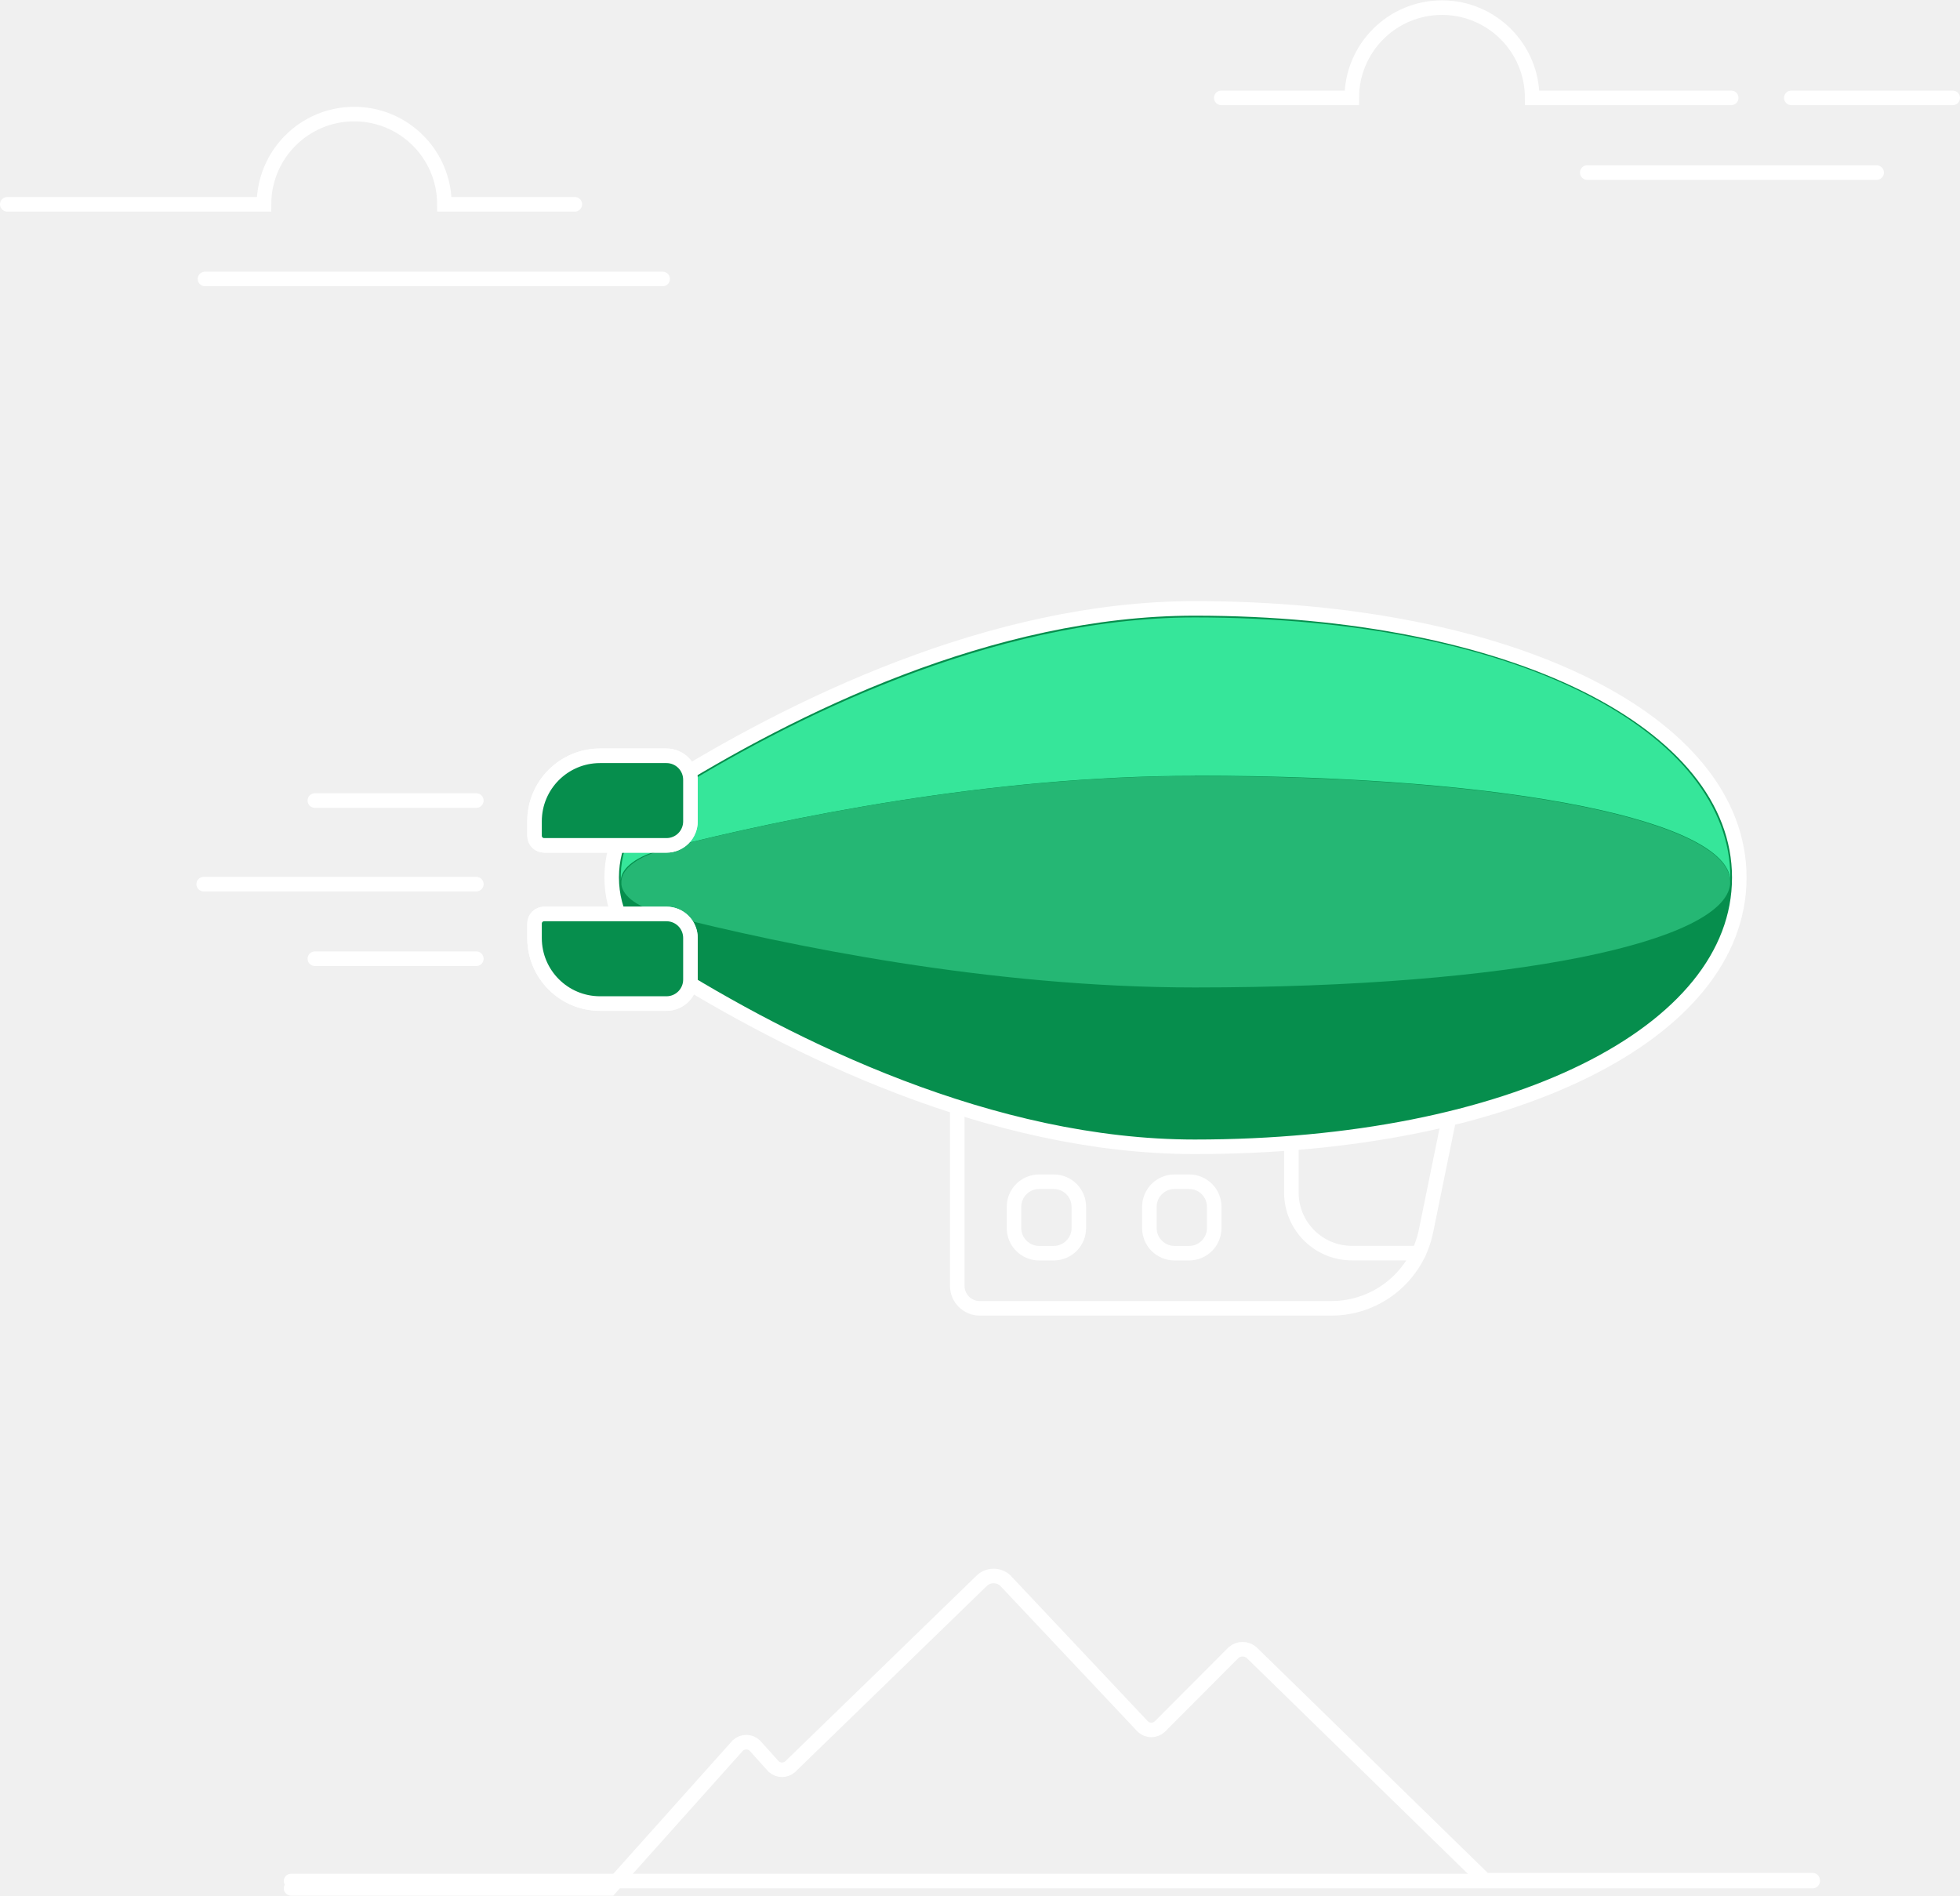
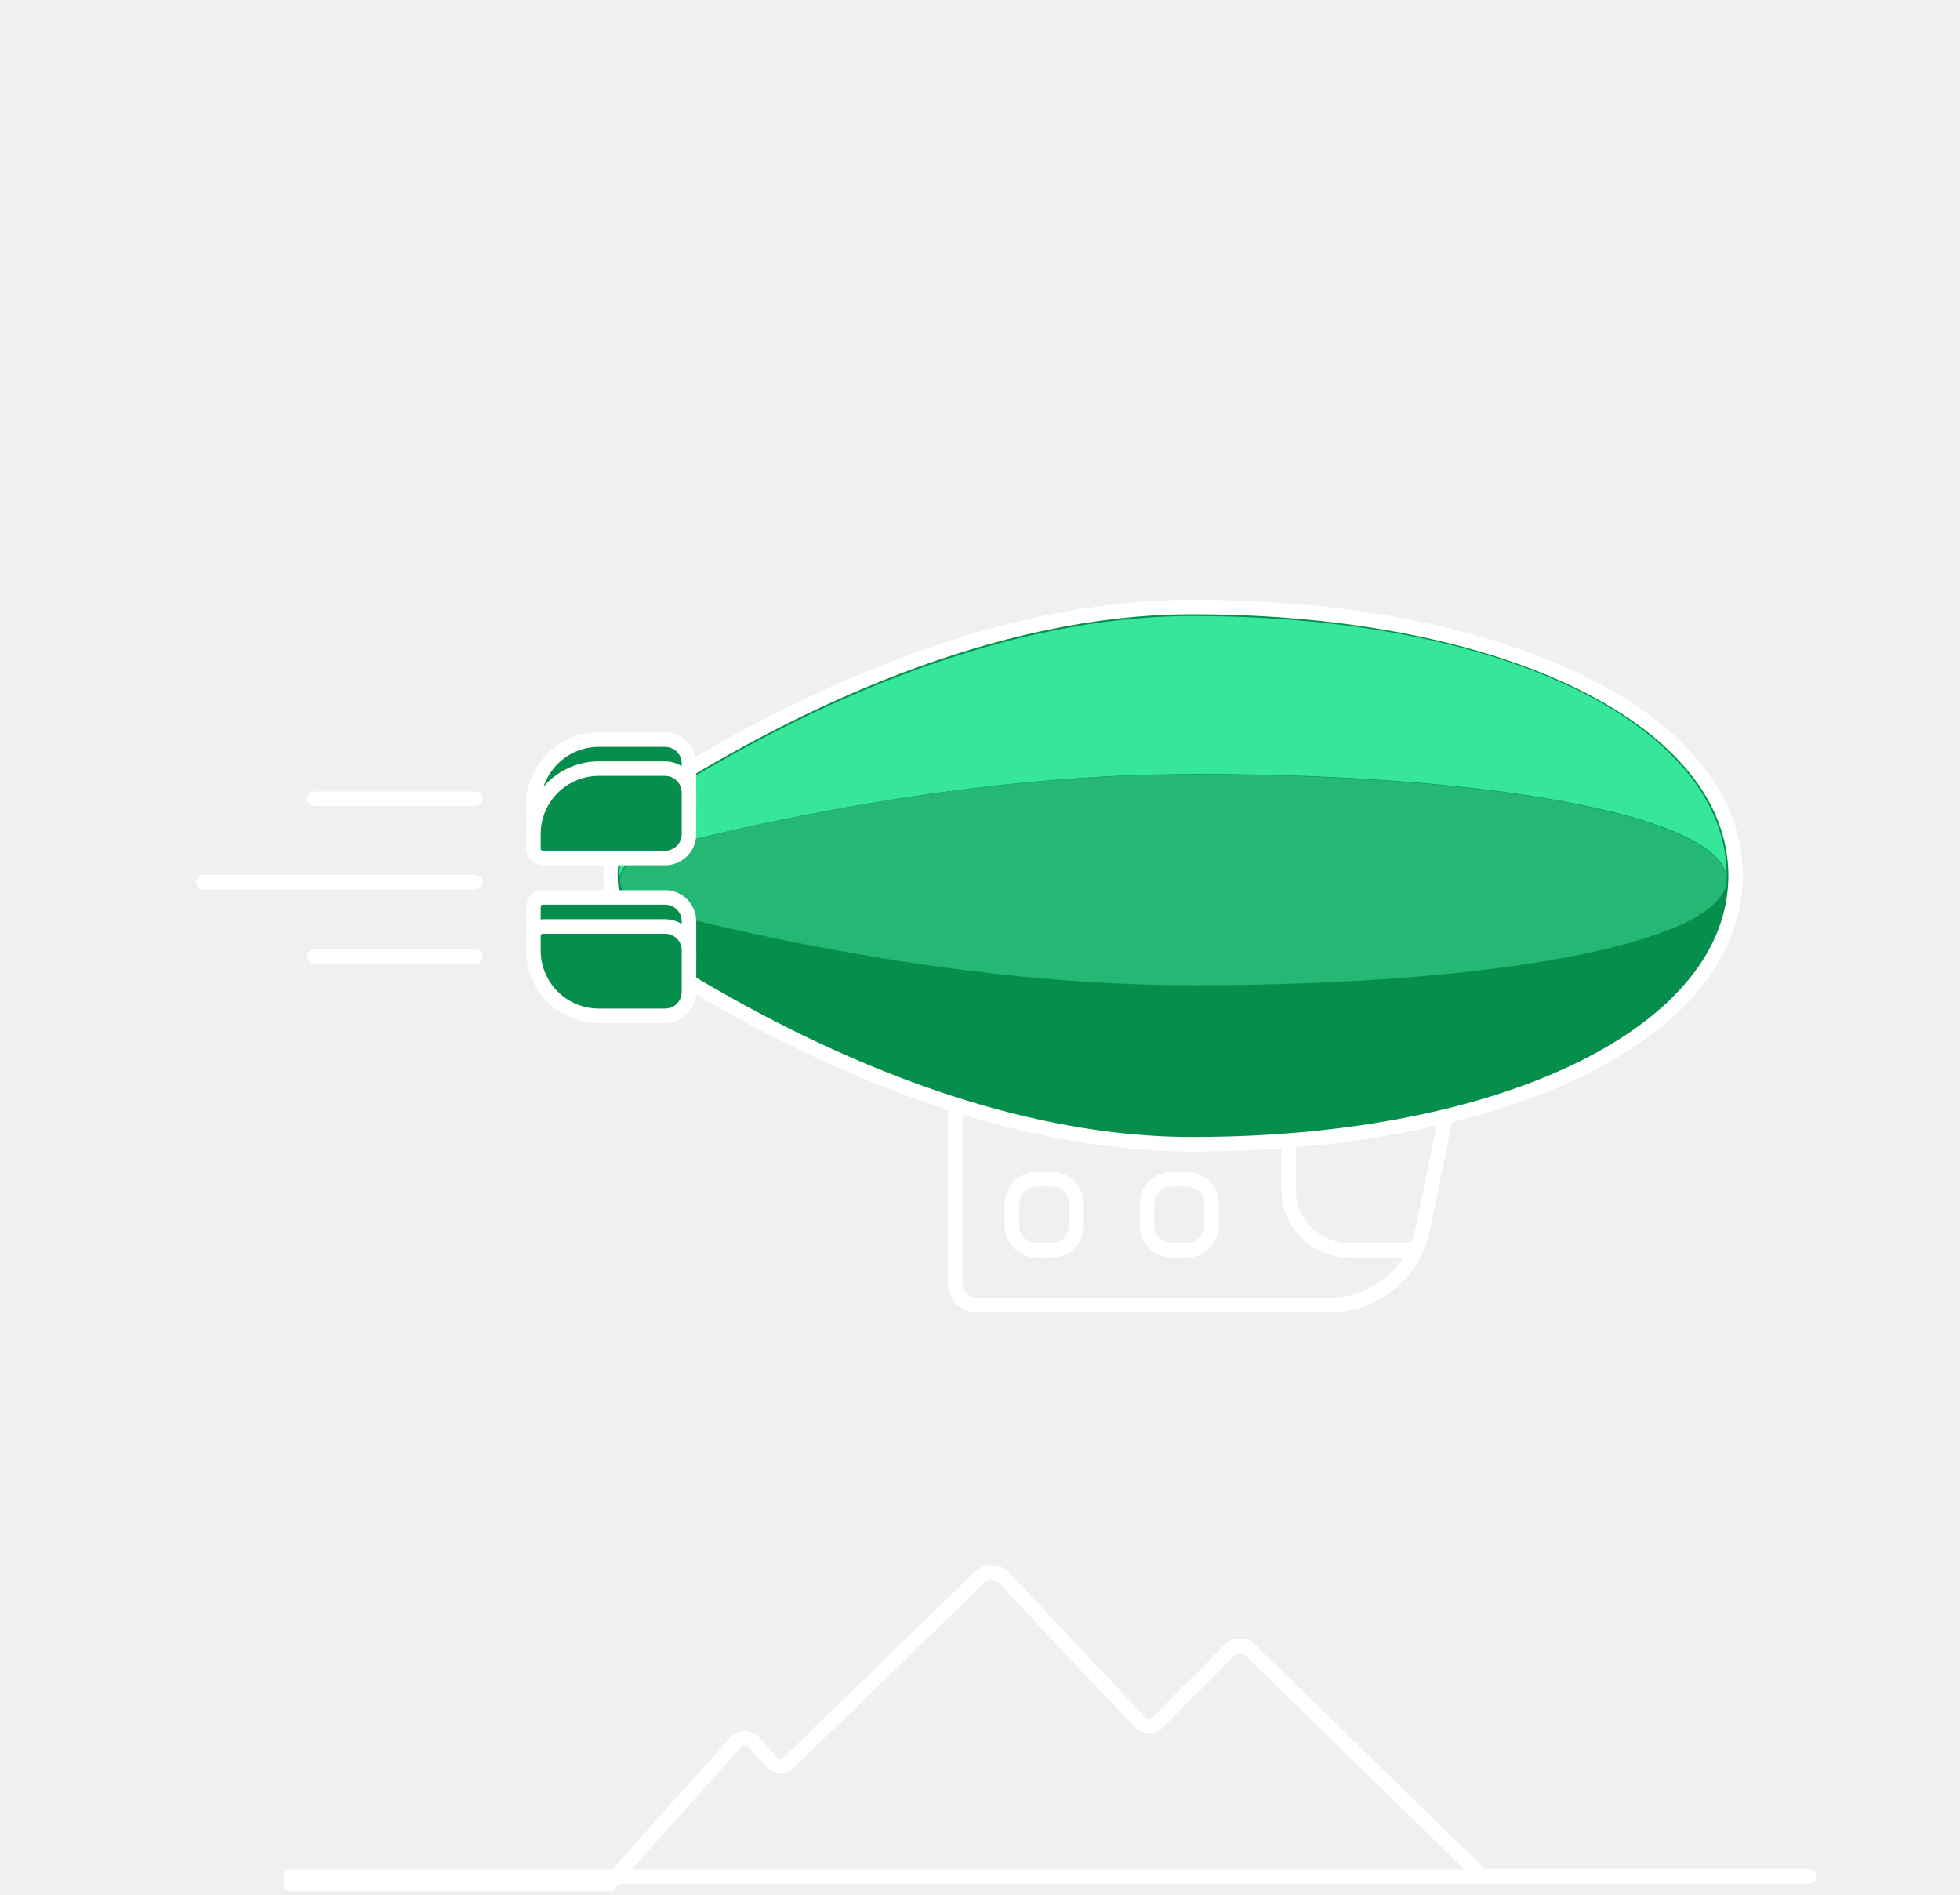
- <svg xmlns="http://www.w3.org/2000/svg" viewBox="0 0 269.43 260.54">
-   <path d="M175.44,249.28h48.36a13.27,13.27,0,0,0,13-10.65l3.74-18.32H172.36v25.89A3.09,3.09,0,0,0,175.44,249.28Z" transform="translate(-40.77 -69.46)" fill="none" stroke="#fff" stroke-linecap="round" stroke-linejoin="round" stroke-width="2" />
-   <path d="M235.79,241.69h-9.22a8.31,8.31,0,0,1-8.28-8.31V220.31" transform="translate(-40.77 -69.46)" fill="none" stroke="#fff" stroke-linecap="round" stroke-miterlimit="10" stroke-width="2" />
-   <path d="M204.25,231.88h-2.05a3.45,3.45,0,0,0-3.43,3.45v2.92a3.45,3.45,0,0,0,3.43,3.45h2.05a3.45,3.45,0,0,0,3.43-3.45v-2.92A3.44,3.44,0,0,0,204.25,231.88Z" transform="translate(-40.77 -69.46)" fill="none" stroke="#fff" stroke-linecap="round" stroke-linejoin="round" stroke-width="2" />
-   <path d="M185.64,231.88h-2.05a3.45,3.45,0,0,0-3.43,3.45v2.92a3.45,3.45,0,0,0,3.43,3.45h2.05a3.45,3.45,0,0,0,3.43-3.45v-2.92A3.45,3.45,0,0,0,185.64,231.88Z" transform="translate(-40.77 -69.46)" fill="none" stroke="#fff" stroke-linecap="round" stroke-linejoin="round" stroke-width="2" />
-   <path d="M205,227.08c43.38,0,74.86-15.55,74.86-37s-31.48-37-74.86-37c-27.94,0-55.36,13.53-73.46,24.87a14.3,14.3,0,0,0,0,24.21c18.09,11.33,45.52,24.87,73.46,24.87" transform="translate(-40.77 -69.46)" fill="#068e4d" />
-   <path d="M205,227.08c43.38,0,74.86-15.55,74.86-37s-31.48-37-74.86-37c-27.94,0-55.36,13.53-73.46,24.87a14.3,14.3,0,0,0,0,24.21C149.63,213.54,177.06,227.08,205,227.08Z" transform="translate(-40.77 -69.46)" fill="none" stroke="#fff" stroke-width="2" />
-   <path d="M205,176.09c-28.23,0-56.07,5.76-72.81,10-3.95,1-6,2.66-6.08,4.34A12.93,12.93,0,0,1,132.18,179c16.74-10.5,44.58-24.68,72.81-24.68,44.81,0,73.64,16,73.64,35.75,0,0.12,0,.24,0,0.37-0.37-7.95-29.1-14.37-73.63-14.37" transform="translate(-40.77 -69.46)" fill="#36e69a" />
-   <path d="M132.18,195.12c16.74,4.27,44.58,10,72.81,10,44.14,0,72.75-6.32,73.6-14.18-0.86,19.34-29.45,34.86-73.6,34.86-28.23,0-56.07-14.19-72.81-24.68a12.88,12.88,0,0,1-6-10.18c0.26,1.61,2.26,3.18,6,4.14" transform="translate(-40.77 -69.46)" fill="#068e4d" />
-   <path d="M132.18,186.12c16.74-4.27,44.58-10,72.81-10,44.53,0,73.26,6.43,73.61,14.38,0,0.17,0,.34,0,0.51-0.85,7.86-29.45,14.17-73.6,14.17-28.23,0-56.07-5.76-72.81-10-3.79-1-5.79-2.53-6-4.13l0-.51c0.13-1.69,2.15-3.36,6.1-4.37" transform="translate(-40.77 -69.46)" fill="#25b774" />
-   <path d="M123.23,173.34h9.16a3.29,3.29,0,0,1,3.29,3.3v5.71a3.29,3.29,0,0,1-3.29,3.3H115.57a1.32,1.32,0,0,1-1.32-1.32v-2a9,9,0,0,1,9-9" transform="translate(-40.77 -69.46)" fill="#068e4d" />
-   <path d="M123.23,173.34h9.16a3.29,3.29,0,0,1,3.29,3.3v5.71a3.29,3.29,0,0,1-3.29,3.3H115.57a1.32,1.32,0,0,1-1.32-1.32v-2A9,9,0,0,1,123.23,173.34Z" transform="translate(-40.77 -69.46)" fill="none" stroke="#fff" stroke-linecap="round" stroke-linejoin="round" stroke-width="2" />
-   <path d="M123.23,207.39h9.16a3.29,3.29,0,0,0,3.29-3.3v-5.71a3.29,3.29,0,0,0-3.29-3.3H115.57a1.32,1.32,0,0,0-1.32,1.32v2a9,9,0,0,0,9,9" transform="translate(-40.77 -69.46)" fill="#068e4d" />
-   <path d="M123.23,207.39h9.16a3.29,3.29,0,0,0,3.29-3.3v-5.71a3.29,3.29,0,0,0-3.29-3.3H115.57a1.32,1.32,0,0,0-1.32,1.32v2A9,9,0,0,0,123.23,207.39Z" transform="translate(-40.77 -69.46)" fill="none" stroke="#fff" stroke-linecap="round" stroke-linejoin="round" stroke-width="2" />
-   <path d="M123.23,173.34h9.16a3.29,3.29,0,0,1,3.29,3.3v5.71a3.29,3.29,0,0,1-3.29,3.3H115.57a1.32,1.32,0,0,1-1.32-1.32v-2a9,9,0,0,1,9-9" transform="translate(-40.77 -69.46)" fill="#068e4d" />
-   <path d="M123.23,173.34h9.16a3.29,3.29,0,0,1,3.29,3.3v5.71a3.29,3.29,0,0,1-3.29,3.3H115.57a1.32,1.32,0,0,1-1.32-1.32v-2A9,9,0,0,1,123.23,173.34Z" transform="translate(-40.77 -69.46)" fill="none" stroke="#fff" stroke-linecap="round" stroke-linejoin="round" stroke-width="2" />
-   <path d="M123.23,207.39h9.16a3.29,3.29,0,0,0,3.29-3.3v-5.71a3.29,3.29,0,0,0-3.29-3.3H115.57a1.32,1.32,0,0,0-1.32,1.32v2a9,9,0,0,0,9,9" transform="translate(-40.77 -69.46)" fill="#068e4d" />
-   <path d="M123.23,207.39h9.16a3.29,3.29,0,0,0,3.29-3.3v-5.71a3.29,3.29,0,0,0-3.29-3.3H115.57a1.32,1.32,0,0,0-1.32,1.32v2A9,9,0,0,0,123.23,207.39Z" transform="translate(-40.77 -69.46)" fill="none" stroke="#fff" stroke-linecap="round" stroke-linejoin="round" stroke-width="2" />
-   <line x1="28.18" y1="38.34" x2="91.09" y2="38.34" fill="none" stroke="#fff" stroke-linecap="round" stroke-miterlimit="10" stroke-width="2" />
-   <path d="M41.77,97.54H77.06a12.4,12.4,0,1,1,24.8,0h17.93" transform="translate(-40.77 -69.46)" fill="none" stroke="#fff" stroke-linecap="round" stroke-miterlimit="10" stroke-width="2" />
-   <line x1="218.19" y1="23.72" x2="257.97" y2="23.72" fill="none" stroke="#fff" stroke-linecap="round" stroke-miterlimit="10" stroke-width="2" />
-   <path d="M278.75,82.91H251.39a12.4,12.4,0,1,0-24.8,0H208.65" transform="translate(-40.77 -69.46)" fill="none" stroke="#fff" stroke-linecap="round" stroke-miterlimit="10" stroke-width="2" />
-   <line x1="246.24" y1="13.45" x2="268.43" y2="13.45" fill="none" stroke="#fff" stroke-linecap="round" stroke-miterlimit="10" stroke-width="2" />
-   <line x1="65.48" y1="110.03" x2="43.28" y2="110.03" fill="none" stroke="#fff" stroke-linecap="round" stroke-miterlimit="10" stroke-width="2" />
-   <line x1="65.48" y1="131.77" x2="43.28" y2="131.77" fill="none" stroke="#fff" stroke-linecap="round" stroke-miterlimit="10" stroke-width="2" />
-   <line x1="65.48" y1="121.52" x2="28" y2="121.52" fill="none" stroke="#fff" stroke-linecap="round" stroke-miterlimit="10" stroke-width="2" />
-   <path d="M289.94,327.88H244.88L212.8,296.58a1.89,1.89,0,0,0-2.44,0l-10.2,10.23a1.72,1.72,0,0,1-2.25,0l-19-20.17a2.4,2.4,0,0,0-3.1,0l-26.42,25.64a1.71,1.71,0,0,1-2.25,0l-2.63-2.92a1.71,1.71,0,0,0-2.31,0L124.63,329H80.78" transform="translate(-40.77 -69.46)" fill="none" stroke="#fff" stroke-linecap="round" stroke-miterlimit="10" stroke-width="2" />
-   <path d="M289.94,328H200.15c-0.86,0-1.56,0-2.25,0h-19c-1.5,0-2.23,0-3.1,0h-32.3c-1.09,0-1.66,0-2.31,0H80.78" transform="translate(-40.77 -69.46)" fill="none" stroke="#fff" stroke-linecap="round" stroke-miterlimit="10" stroke-width="2" />
+ <svg xmlns="http://www.w3.org/2000/svg" width="270" height="261" viewBox="0 0 270 261" fill="none">
+   <g id="dirigable">
+     <g id="window">
+       <path d="M134.67 179.82H183.03C186.093 179.818 189.061 178.756 191.431 176.815C193.8 174.874 195.425 172.173 196.03 169.17L199.77 150.85H131.59V176.74C131.593 177.556 131.918 178.338 132.495 178.915C133.072 179.492 133.854 179.817 134.67 179.82V179.82Z" stroke="white" stroke-width="2" stroke-linecap="round" stroke-linejoin="round" />
+       <path d="M195.02 172.23H185.8C183.601 172.222 181.495 171.343 179.943 169.785C178.391 168.228 177.52 166.119 177.52 163.92V150.85" stroke="white" stroke-width="2" stroke-miterlimit="10" stroke-linecap="round" />
+       <path id="window-2" d="M163.48 162.42H161.43C160.518 162.425 159.646 162.791 159.003 163.438C158.361 164.084 158 164.958 158 165.87V168.79C158 169.702 158.361 170.576 159.003 171.222C159.646 171.869 160.518 172.235 161.43 172.24H163.48C164.392 172.235 165.264 171.869 165.907 171.222C166.549 170.576 166.91 169.702 166.91 168.79V165.87C166.911 165.418 166.824 164.971 166.652 164.553C166.48 164.135 166.228 163.755 165.91 163.435C165.591 163.114 165.213 162.86 164.796 162.686C164.379 162.512 163.932 162.421 163.48 162.42V162.42Z" stroke="white" stroke-width="2" stroke-linecap="round" stroke-linejoin="round">
+         <animate attributeName="d" values="M163.48 162.42H161.43C160.518 162.425 159.646 162.791 159.003 163.438C158.361 164.084 158 164.958 158 165.87V168.79C158 169.702 158.361 170.576 159.003 171.222C159.646 171.869 160.518 172.235 161.43 172.24H163.48C164.392 172.235 165.264 171.869 165.907 171.222C166.549 170.576 166.91 169.702 166.91 168.79V165.87C166.911 165.418 166.824 164.971 166.652 164.553C166.48 164.135 166.228 163.755 165.91 163.435C165.591 163.114 165.213 162.86 164.796 162.686C164.379 162.512 163.932 162.421 163.48 162.42V162.42Z;         M181.982 104H170.018C164.698 104.039 159.607 106.759 155.856 111.564C152.105 116.369 150 122.87 150 129.647V151.353C150 158.13 152.105 164.631 155.856 169.436C159.607 174.241 164.698 176.961 170.018 177H181.982C187.302 176.961 192.393 174.241 196.144 169.436C199.895 164.631 202 158.13 202 151.353V129.647C202.008 126.288 201.496 122.961 200.494 119.855C199.492 116.748 198.02 113.924 196.161 111.542C194.302 109.161 192.093 107.269 189.66 105.975C187.228 104.681 184.618 104.01 181.982 104V104Z" dur="0.5s" begin="4s" fill="freeze" />
+         <animateTransform id="window2" attributeName="transform" type="translate" values="0,0; 35, -20" dur="0.5s" additive="sum" begin="4s" fill="freeze" />
+       </path>
+       <path d="M144.87 162.42H142.82C141.908 162.425 141.036 162.791 140.393 163.438C139.751 164.084 139.39 164.958 139.39 165.87V168.79C139.39 169.702 139.751 170.576 140.393 171.222C141.036 171.869 141.908 172.235 142.82 172.24H144.87C145.782 172.235 146.654 171.869 147.297 171.222C147.939 170.576 148.3 169.702 148.3 168.79V165.87C148.3 164.958 147.939 164.084 147.297 163.438C146.654 162.791 145.782 162.425 144.87 162.42V162.42Z" stroke="white" stroke-width="2" stroke-linecap="round" stroke-linejoin="round" />
+       <animateTransform attributeName="transform" type="scale" values=".98,.98; 1,1; .98,.98" keySplines=".5,.38,.39,.93;             .5,.38,.39,.93" calcMode="spline" dur="2s" repeatCount="5" />
+       <animateTransform attributeName="transform" type="skewX" values="0; -1; 0" additive="sum" dur="2s" repeatCount="5" />
+     </g>
+     <path d="M164.23 157.62C207.61 157.62 239.09 142.07 239.09 120.62C239.09 99.17 207.61 83.62 164.23 83.62C136.29 83.62 108.87 97.15 90.77 108.49C88.723 109.778 87.035 111.563 85.866 113.68C84.697 115.797 84.083 118.176 84.083 120.595C84.083 123.014 84.697 125.393 85.866 127.51C87.035 129.627 88.723 131.412 90.77 132.7C108.86 144.03 136.29 157.57 164.23 157.57" fill="#068E4D" />
+     <path d="M164.23 157.62C207.61 157.62 239.09 142.07 239.09 120.62C239.09 99.17 207.61 83.62 164.23 83.62C136.29 83.62 108.87 97.15 90.77 108.49C88.723 109.778 87.035 111.563 85.866 113.68C84.697 115.797 84.083 118.176 84.083 120.595C84.083 123.014 84.697 125.393 85.866 127.51C87.035 129.627 88.723 131.412 90.77 132.7C108.86 144.08 136.29 157.62 164.23 157.62Z" stroke="white" stroke-width="2" />
+     <path d="M164.23 106.63C136 106.63 108.16 112.39 91.42 116.63C87.47 117.63 85.42 119.29 85.34 120.97C85.258 118.699 85.776 116.448 86.842 114.441C87.908 112.434 89.483 110.744 91.41 109.54C108.15 99.04 135.99 84.86 164.22 84.86C209.03 84.86 237.86 100.86 237.86 120.61C237.86 120.73 237.86 120.85 237.86 120.98C237.49 113.03 208.76 106.61 164.23 106.61" fill="#36E69A" />
+     <path d="M91.41 125.66C108.15 129.93 135.99 135.66 164.22 135.66C208.36 135.66 236.97 129.34 237.82 121.48C236.96 140.82 208.37 156.34 164.22 156.34C135.99 156.34 108.15 142.15 91.41 131.66C89.67 130.565 88.218 129.07 87.174 127.299C86.13 125.528 85.525 123.533 85.41 121.48C85.67 123.09 87.67 124.66 91.41 125.62" fill="#068E4D" />
+     <path d="M91.41 116.66C108.15 112.39 135.99 106.66 164.22 106.66C208.75 106.66 237.48 113.09 237.83 121.04C237.83 121.21 237.83 121.38 237.83 121.55C236.98 129.41 208.38 135.72 164.23 135.72C136 135.72 108.16 129.96 91.42 125.72C87.63 124.72 85.63 123.19 85.42 121.59V121.08C85.55 119.39 87.57 117.72 91.52 116.71" fill="#25B774">
+       <animate attributeName="d" values="M91.41 116.66C108.15 112.39 135.99 106.66 164.22 106.66C208.75 106.66 237.48 113.09 237.83 121.04C237.83 121.21 237.83 121.38 237.83 121.55C236.98 129.41 208.38 135.72 164.23 135.72C136 135.72 108.16 129.96 91.42 125.72C87.63 124.72 85.63 123.19 85.42 121.59V121.08C85.55 119.39 87.57 117.72 91.52 116.71;        M91.41 116.66C108.15 112.39 135.27 102 163.5 102C208.03 102 237.48 113.09 237.83 121.04C237.83 121.21 237.83 121.38 237.83 121.55C236.98 129.41 207.65 131.5 163.5 131.5C135.27 131.5 108.16 129.96 91.42 125.72C87.63 124.72 85.63 123.19 85.42 121.59V121.08C85.55 119.39 87.57 117.72 91.52 116.71;        M91.41 116.66C108.15 112.39 135.99 106.66 164.22 106.66C208.75 106.66 237.48 113.09 237.83 121.04C237.83 121.21 237.83 121.38 237.83 121.55C236.98 129.41 208.38 135.72 164.23 135.72C136 135.72 108.16 129.96 91.42 125.72C87.63 124.72 85.63 123.19 85.42 121.59V121.08C85.55 119.39 87.57 117.72 91.52 116.71" keySplines=".5,.38,.39,.93;             .5,.38,.39,.93" calcMode="spline" dur="2s" repeatCount="5" restart="whenNotActive" />
+     </path>
+     <g transform="translate(0,-2)">
+       <path d="M82.46 103.88H91.62C92.053 103.88 92.481 103.965 92.881 104.131C93.281 104.297 93.644 104.541 93.95 104.847C94.256 105.154 94.498 105.518 94.662 105.918C94.827 106.318 94.911 106.747 94.91 107.18V112.89C94.911 113.323 94.827 113.752 94.662 114.152C94.498 114.552 94.256 114.916 93.95 115.223C93.644 115.529 93.281 115.773 92.881 115.939C92.481 116.105 92.053 116.19 91.62 116.19H74.8C74.45 116.19 74.114 116.051 73.867 115.803C73.619 115.556 73.48 115.22 73.48 114.87V112.87C73.48 110.483 74.428 108.194 76.116 106.506C77.804 104.818 80.093 103.87 82.48 103.87" fill="#068E4D" />
+       <path d="M82.46 103.88H91.62C92.053 103.88 92.481 103.965 92.881 104.131C93.281 104.297 93.644 104.541 93.95 104.847C94.256 105.154 94.498 105.518 94.662 105.918C94.827 106.318 94.911 106.747 94.91 107.18V112.89C94.911 113.323 94.827 113.752 94.662 114.152C94.498 114.552 94.256 114.916 93.95 115.223C93.644 115.529 93.281 115.773 92.881 115.939C92.481 116.105 92.053 116.19 91.62 116.19H74.8C74.45 116.19 74.114 116.051 73.867 115.803C73.619 115.556 73.48 115.22 73.48 114.87V112.87C73.483 110.488 74.429 108.205 76.112 106.52C77.796 104.834 80.078 103.885 82.46 103.88V103.88Z" stroke="white" stroke-width="2" stroke-linecap="round" stroke-linejoin="round" />
+       <path d="M82.46 137.93H91.62C92.053 137.93 92.481 137.845 92.881 137.679C93.281 137.513 93.644 137.269 93.95 136.963C94.256 136.656 94.498 136.292 94.662 135.892C94.827 135.492 94.911 135.063 94.91 134.63V128.92C94.911 128.487 94.827 128.058 94.662 127.658C94.498 127.258 94.256 126.894 93.95 126.587C93.644 126.281 93.281 126.037 92.881 125.871C92.481 125.705 92.053 125.62 91.62 125.62H74.8C74.45 125.62 74.114 125.759 73.867 126.007C73.619 126.254 73.48 126.59 73.48 126.94V128.94C73.48 131.327 74.428 133.616 76.116 135.304C77.804 136.992 80.093 137.94 82.48 137.94" fill="#068E4D" />
+       <path d="M82.46 137.93H91.62C92.053 137.93 92.481 137.845 92.881 137.679C93.281 137.513 93.644 137.269 93.95 136.963C94.256 136.656 94.498 136.292 94.662 135.892C94.827 135.492 94.911 135.063 94.91 134.63V128.92C94.911 128.487 94.827 128.058 94.662 127.658C94.498 127.258 94.256 126.894 93.95 126.587C93.644 126.281 93.281 126.037 92.881 125.871C92.481 125.705 92.053 125.62 91.62 125.62H74.8C74.45 125.62 74.114 125.759 73.867 126.007C73.619 126.254 73.48 126.59 73.48 126.94V128.94C73.483 131.322 74.429 133.605 76.112 135.29C77.796 136.976 80.078 137.925 82.46 137.93V137.93Z" stroke="white" stroke-width="2" stroke-linecap="round" stroke-linejoin="round" />
+       <animateTransform attributeName="transform" attributeType="XML" type="translate" values="0,-2; 0,2; 0,-2" keySplines=".5,.38,.39,.93;             .5,.38,.39,.93" calcMode="spline" dur="2s" repeatCount="5" />
+     </g>
+     <g transform="translate(0, 2)">
+       <path d="M82.46 103.88H91.62C92.053 103.88 92.481 103.965 92.881 104.131C93.281 104.297 93.644 104.541 93.95 104.847C94.256 105.154 94.498 105.518 94.662 105.918C94.827 106.318 94.911 106.747 94.91 107.18V112.89C94.911 113.323 94.827 113.752 94.662 114.152C94.498 114.552 94.256 114.916 93.95 115.223C93.644 115.529 93.281 115.773 92.881 115.939C92.481 116.105 92.053 116.19 91.62 116.19H74.8C74.45 116.19 74.114 116.051 73.867 115.803C73.619 115.556 73.48 115.22 73.48 114.87V112.87C73.48 110.483 74.428 108.194 76.116 106.506C77.804 104.818 80.093 103.87 82.48 103.87" fill="#068E4D" />
+       <path d="M82.46 103.88H91.62C92.053 103.88 92.481 103.965 92.881 104.131C93.281 104.297 93.644 104.541 93.95 104.847C94.256 105.154 94.498 105.518 94.662 105.918C94.827 106.318 94.911 106.747 94.91 107.18V112.89C94.911 113.323 94.827 113.752 94.662 114.152C94.498 114.552 94.256 114.916 93.95 115.223C93.644 115.529 93.281 115.773 92.881 115.939C92.481 116.105 92.053 116.19 91.62 116.19H74.8C74.45 116.19 74.114 116.051 73.867 115.803C73.619 115.556 73.48 115.22 73.48 114.87V112.87C73.483 110.488 74.429 108.205 76.112 106.52C77.796 104.834 80.078 103.885 82.46 103.88V103.88Z" stroke="white" stroke-width="2" stroke-linecap="round" stroke-linejoin="round" />
+       <path d="M82.46 137.93H91.62C92.053 137.93 92.481 137.845 92.881 137.679C93.281 137.513 93.644 137.269 93.95 136.963C94.256 136.656 94.498 136.292 94.662 135.892C94.827 135.492 94.911 135.063 94.91 134.63V128.92C94.911 128.487 94.827 128.058 94.662 127.658C94.498 127.258 94.256 126.894 93.95 126.587C93.644 126.281 93.281 126.037 92.881 125.871C92.481 125.705 92.053 125.62 91.62 125.62H74.8C74.45 125.62 74.114 125.759 73.867 126.007C73.619 126.254 73.48 126.59 73.48 126.94V128.94C73.48 131.327 74.428 133.616 76.116 135.304C77.804 136.992 80.093 137.94 82.48 137.94" fill="#068E4D" />
+       <path d="M82.46 137.93H91.62C92.053 137.93 92.481 137.845 92.881 137.679C93.281 137.513 93.644 137.269 93.95 136.963C94.256 136.656 94.498 136.292 94.662 135.892C94.827 135.492 94.911 135.063 94.91 134.63V128.92C94.911 128.487 94.827 128.058 94.662 127.658C94.498 127.258 94.256 126.894 93.95 126.587C93.644 126.281 93.281 126.037 92.881 125.871C92.481 125.705 92.053 125.62 91.62 125.62H74.8C74.45 125.62 74.114 125.759 73.867 126.007C73.619 126.254 73.48 126.59 73.48 126.94V128.94C73.483 131.322 74.429 133.605 76.112 135.29C77.796 136.976 80.078 137.925 82.46 137.93V137.93Z" stroke="white" stroke-width="2" stroke-linecap="round" stroke-linejoin="round" />
+       <animateTransform attributeName="transform" attributeType="XML" type="translate" values="0, 2; 0,-2; 0,2" keySplines=".5,.38,.39,.93;             .5,.38,.39,.93" calcMode="spline" dur="2s" repeatCount="5" />
+     </g>
+     <g id="cloud-1" transform="translate(300, 0)">
+       <path d="M1 28.08H36.29C36.29 24.791 37.596 21.637 39.922 19.312C42.247 16.986 45.401 15.68 48.69 15.68C51.979 15.68 55.133 16.986 57.458 19.312C59.784 21.637 61.09 24.791 61.09 28.08H79.02" stroke="white" stroke-width="2" stroke-miterlimit="10" stroke-linecap="round" />
+       <path d="M28.18 38.34H91.09" stroke="white" stroke-width="2" stroke-miterlimit="10" stroke-linecap="round" />
+       <animateTransform attributeName="transform" type="translate" to="-100, 0" dur="5s" />
+       <animate attributeType="CSS" attributeName="opacity" to="0" dur="0.7s" begin="3s" fill="freeze" />
+     </g>
+     <g id="cloud-2" transform="translate(300, 0)">
+       <path d="M237.98 13.45H210.62C210.62 10.161 209.314 7.007 206.988 4.682C204.663 2.356 201.509 1.05 198.22 1.05C194.931 1.05 191.777 2.356 189.452 4.682C187.126 7.007 185.82 10.161 185.82 13.45H167.88" stroke="white" stroke-width="2" stroke-miterlimit="10" stroke-linecap="round" />
+       <path d="M246.24 13.45H268.43" stroke="white" stroke-width="2" stroke-miterlimit="10" stroke-linecap="round" />
+       <animateTransform attributeName="transform" type="translate" to="-100, 0" dur="5s" />
+       <animate attributeType="CSS" attributeName="opacity" to="0" dur="0.7s" begin="4s" fill="freeze" />
+     </g>
+     <path transform="translate(240,0)" d="M218.19 23.72H257.97" stroke="white" stroke-width="2" stroke-miterlimit="10" stroke-linecap="round">
+       <animateTransform attributeName="transform" type="translate" to="-100,0" dur="5.2s" begin="0.2s" />
+       <animate attributeType="CSS" attributeName="opacity" to="0" dur="0.7s" begin="4s" fill="freeze" />
+     </path>
+     <path d="M65.48 110.03H43.28" stroke="white" stroke-width="2" stroke-miterlimit="10" stroke-linecap="round">
+       <animate attributeName="d" values="M65.48 110.03H43.28;       M65.48 110.03H50;       M65.48 110.03H43.28" dur="0.15s" repeatCount="50" />
+     </path>
+     <path d="M65.48 131.77H43.28" stroke="white" stroke-width="2" stroke-miterlimit="10" stroke-linecap="round">
+       <animate attributeName="d" values="M65.48 131.77H43.28;       M65.48 131.77H47;       M65.48 131.77H43.28" dur="0.25s" repeatCount="50" />
+     </path>
+     <path d="M65.48 121.52H28" stroke="white" stroke-width="2" stroke-miterlimit="10" stroke-linecap="round">
+       <animate attributeName="d" values="M65.48 121.52H28;       M65.48 121.52H35;       M65.48 121.52H28" dur="0.20s" repeatCount="50" />
+     </path>
+     <path d="M249.17 258.42H204.11L172.03 227.12C171.689 226.832 171.257 226.674 170.81 226.674C170.363 226.674 169.931 226.832 169.59 227.12L159.39 237.35C159.077 237.62 158.678 237.769 158.265 237.769C157.852 237.769 157.453 237.62 157.14 237.35L138.14 217.18C137.707 216.813 137.158 216.612 136.59 216.612C136.022 216.612 135.473 216.813 135.04 217.18L108.62 242.82C108.308 243.092 107.909 243.242 107.495 243.242C107.081 243.242 106.682 243.092 106.37 242.82L103.74 239.9C103.425 239.611 103.013 239.451 102.585 239.451C102.157 239.451 101.745 239.611 101.43 239.9L83.86 259.54H40.01" stroke="white" stroke-width="2" stroke-miterlimit="10" stroke-linecap="round">
+       <animate attributeName="d" values="M249.17 258.42H204.11L172.03 227.12C171.689 226.832 171.257 226.674 170.81 226.674C170.363 226.674 169.931 226.832 169.59 227.12L159.39 237.35C159.077 237.62 158.678 237.769 158.265 237.769C157.852 237.769 157.453 237.62 157.14 237.35L138.14 217.18C137.707 216.813 137.158 216.612 136.59 216.612C136.022 216.612 135.473 216.813 135.04 217.18L108.62 242.82C108.308 243.092 107.909 243.242 107.495 243.242C107.081 243.242 106.682 243.092 106.37 242.82L103.74 239.9C103.425 239.611 103.013 239.451 102.585 239.451C102.157 239.451 101.745 239.611 101.43 239.9L83.86 259.54H40.01;       M249.17 258.42H204.11L171.5 231.378C171.159 231.089 170.727 230.931 170.28 230.931C169.833 230.931 169.401 231.089 169.06 231.378L158.86 241.608C158.547 241.878 158.148 242.027 157.735 242.027C157.322 242.027 156.923 241.878 156.61 241.608L137.61 221.438C137.177 221.071 136.628 220.87 136.06 220.87C135.492 220.87 134.943 221.071 134.51 221.438L108.09 247.078C107.778 247.35 107.379 247.5 106.965 247.5C106.551 247.5 106.152 247.35 105.84 247.078L103.21 244.158C102.895 243.869 102.483 243.709 102.055 243.709C101.627 243.709 101.215 243.869 100.9 244.158L83.86 259.54H40.01;       M249.17 258.42H204.11L172 242.298C171.659 242.009 171.227 241.851 170.78 241.851C170.333 241.851 169.901 242.009 169.56 242.298L159.36 252.528C159.047 252.798 158.648 252.947 158.235 252.947C157.822 252.947 157.423 252.798 157.11 252.528L138.11 232.358C137.677 231.991 137.128 231.79 136.56 231.79C135.992 231.79 135.443 231.991 135.01 232.358L108.59 257.998C108.278 258.27 107.879 258.42 107.465 258.42C107.051 258.42 106.652 258.27 106.34 257.998L103.71 255.078C103.395 254.789 102.983 254.629 102.555 254.629C102.127 254.629 101.715 254.789 101.4 255.078L83.86 259.54H40.01;       M249.17 258.42H204.11L171.72 248.946C171.379 248.658 170.947 248.5 170.5 248.5C170.053 248.5 169.621 248.658 169.28 248.946L159.25 255.5C158.937 255.77 158.538 255.919 158.125 255.919C157.712 255.919 157.313 255.77 157 255.5L137.55 240.068C137.117 239.701 136.568 239.5 136 239.5C135.432 239.5 134.883 239.701 134.45 240.068L108.59 257.998C108.278 258.27 107.879 258.42 107.465 258.42C107.051 258.42 106.652 258.27 106.34 257.998L103.655 257.449C103.34 257.16 102.928 257 102.5 257C102.072 257 101.66 257.16 101.345 257.449L83.86 259.54H40.01;       M249.17 258.42H204.11L171.44 255.919C171.099 255.631 170.667 255.472 170.22 255.472C169.773 255.472 169.341 255.631 169 255.919L159.25 255.5C158.937 255.77 158.538 255.919 158.125 255.919C157.712 255.919 157.313 255.77 157 255.5L135 251C134.567 250.633 134.018 250.432 133.45 250.432C132.882 250.432 132.333 250.633 131.9 251L108.59 257.998C108.278 258.27 107.879 258.42 107.465 258.42C107.051 258.42 106.652 258.27 106.34 257.998L103.655 257.449C103.34 257.16 102.928 257 102.5 257C102.072 257 101.66 257.16 101.345 257.449L83.86 259.54H40.01;       M249.17 258.42H204.11L171.44 257.5C171.099 257.212 170.667 257.054 170.22 257.054C169.773 257.054 169.341 257.212 169 257.5L159.125 256.635C158.812 256.905 158.413 257.054 158 257.054C157.587 257.054 157.188 256.905 156.875 256.635L135.05 253.568C134.617 253.201 134.068 253 133.5 253C132.932 253 132.383 253.201 131.95 253.568L108.59 257.998C108.278 258.27 107.879 258.42 107.465 258.42C107.051 258.42 106.652 258.27 106.34 257.998L103.5 258.42C103.185 258.131 102.773 257.971 102.345 257.971C101.917 257.971 101.505 258.131 101.19 258.42L83.86 259.54H40.01;       M249.17 258.42H204.11L171.22 258.866C170.879 258.578 170.447 258.42 170 258.42C169.553 258.42 169.121 258.578 168.78 258.866L159.125 258.001C158.812 258.271 158.413 258.42 158 258.42C157.587 258.42 157.188 258.271 156.875 258.001L135 256.5C134.567 256.133 134.018 255.932 133.45 255.932C132.882 255.932 132.333 256.133 131.9 256.5L108.625 258.578C108.313 258.85 107.914 259 107.5 259C107.086 259 106.687 258.85 106.375 258.578L103.5 259C103.185 258.711 102.773 258.551 102.345 258.551C101.917 258.551 101.505 258.711 101.19 259L83.86 259.54H40.01;       M249.17 258.42H204.11L171.22 258.43C170.879 258.141 170.447 257.983 170 257.983C169.553 257.983 169.121 258.141 168.78 258.43L159.125 258.448C158.812 258.718 158.413 258.867 158 258.867C157.587 258.867 157.188 258.718 156.875 258.448L135 258.551C134.567 258.184 134.018 257.983 133.45 257.983C132.882 257.983 132.333 258.184 131.9 258.551L108.625 258.578C108.313 258.85 107.914 259 107.5 259C107.086 259 106.687 258.85 106.375 258.578H103.5C103.185 258.289 102.773 258.129 102.345 258.129C101.917 258.129 101.505 258.289 101.19 258.578L84 259L40.01 259.54;       M249.17 258.42H204.11L171.22 258.43C170.5 258.43 170.447 258.43 170 258.43C169.553 258.43 169.5 258.43 168.78 258.43L159.125 258.448C158.5 258.5 158.413 258.43 158 258.43C157.587 258.43 157.5 258.5 156.875 258.448L135 258.551C134.5 258.5 134.068 258.5 133.5 258.5C132.932 258.5 132.5 258.5 131.9 258.551L108.625 258.578C108 258.5 107.964 258.578 107.55 258.578C107.136 258.578 107 258.5 106.375 258.578H103.5C103 258.578 102.806 258.578 102.379 258.578C101.951 258.578 101.747 258.578 101.19 258.578L84 259L40.01 259.54" dur="0.7s" begin="4s" fill="freeze" />
+     </path>
+     <path d="M249.17 258.54H159.38C158.52 258.54 157.82 258.54 157.13 258.54H138.13C136.63 258.54 135.9 258.54 135.03 258.54H102.73C101.64 258.54 101.07 258.54 100.42 258.54H40.01" stroke="white" stroke-width="2" stroke-miterlimit="10" stroke-linecap="round" />
+     <animate attributeType="CSS" attributeName="opacity" to="0" dur="0.8s" begin="window2.end - 0.5s" fill="freeze" />
+   </g>
+   <defs>
+     <clipPath id="clip0">
+       <rect width="269.43" height="260.54" fill="white" />
+     </clipPath>
+   </defs>
</svg>
